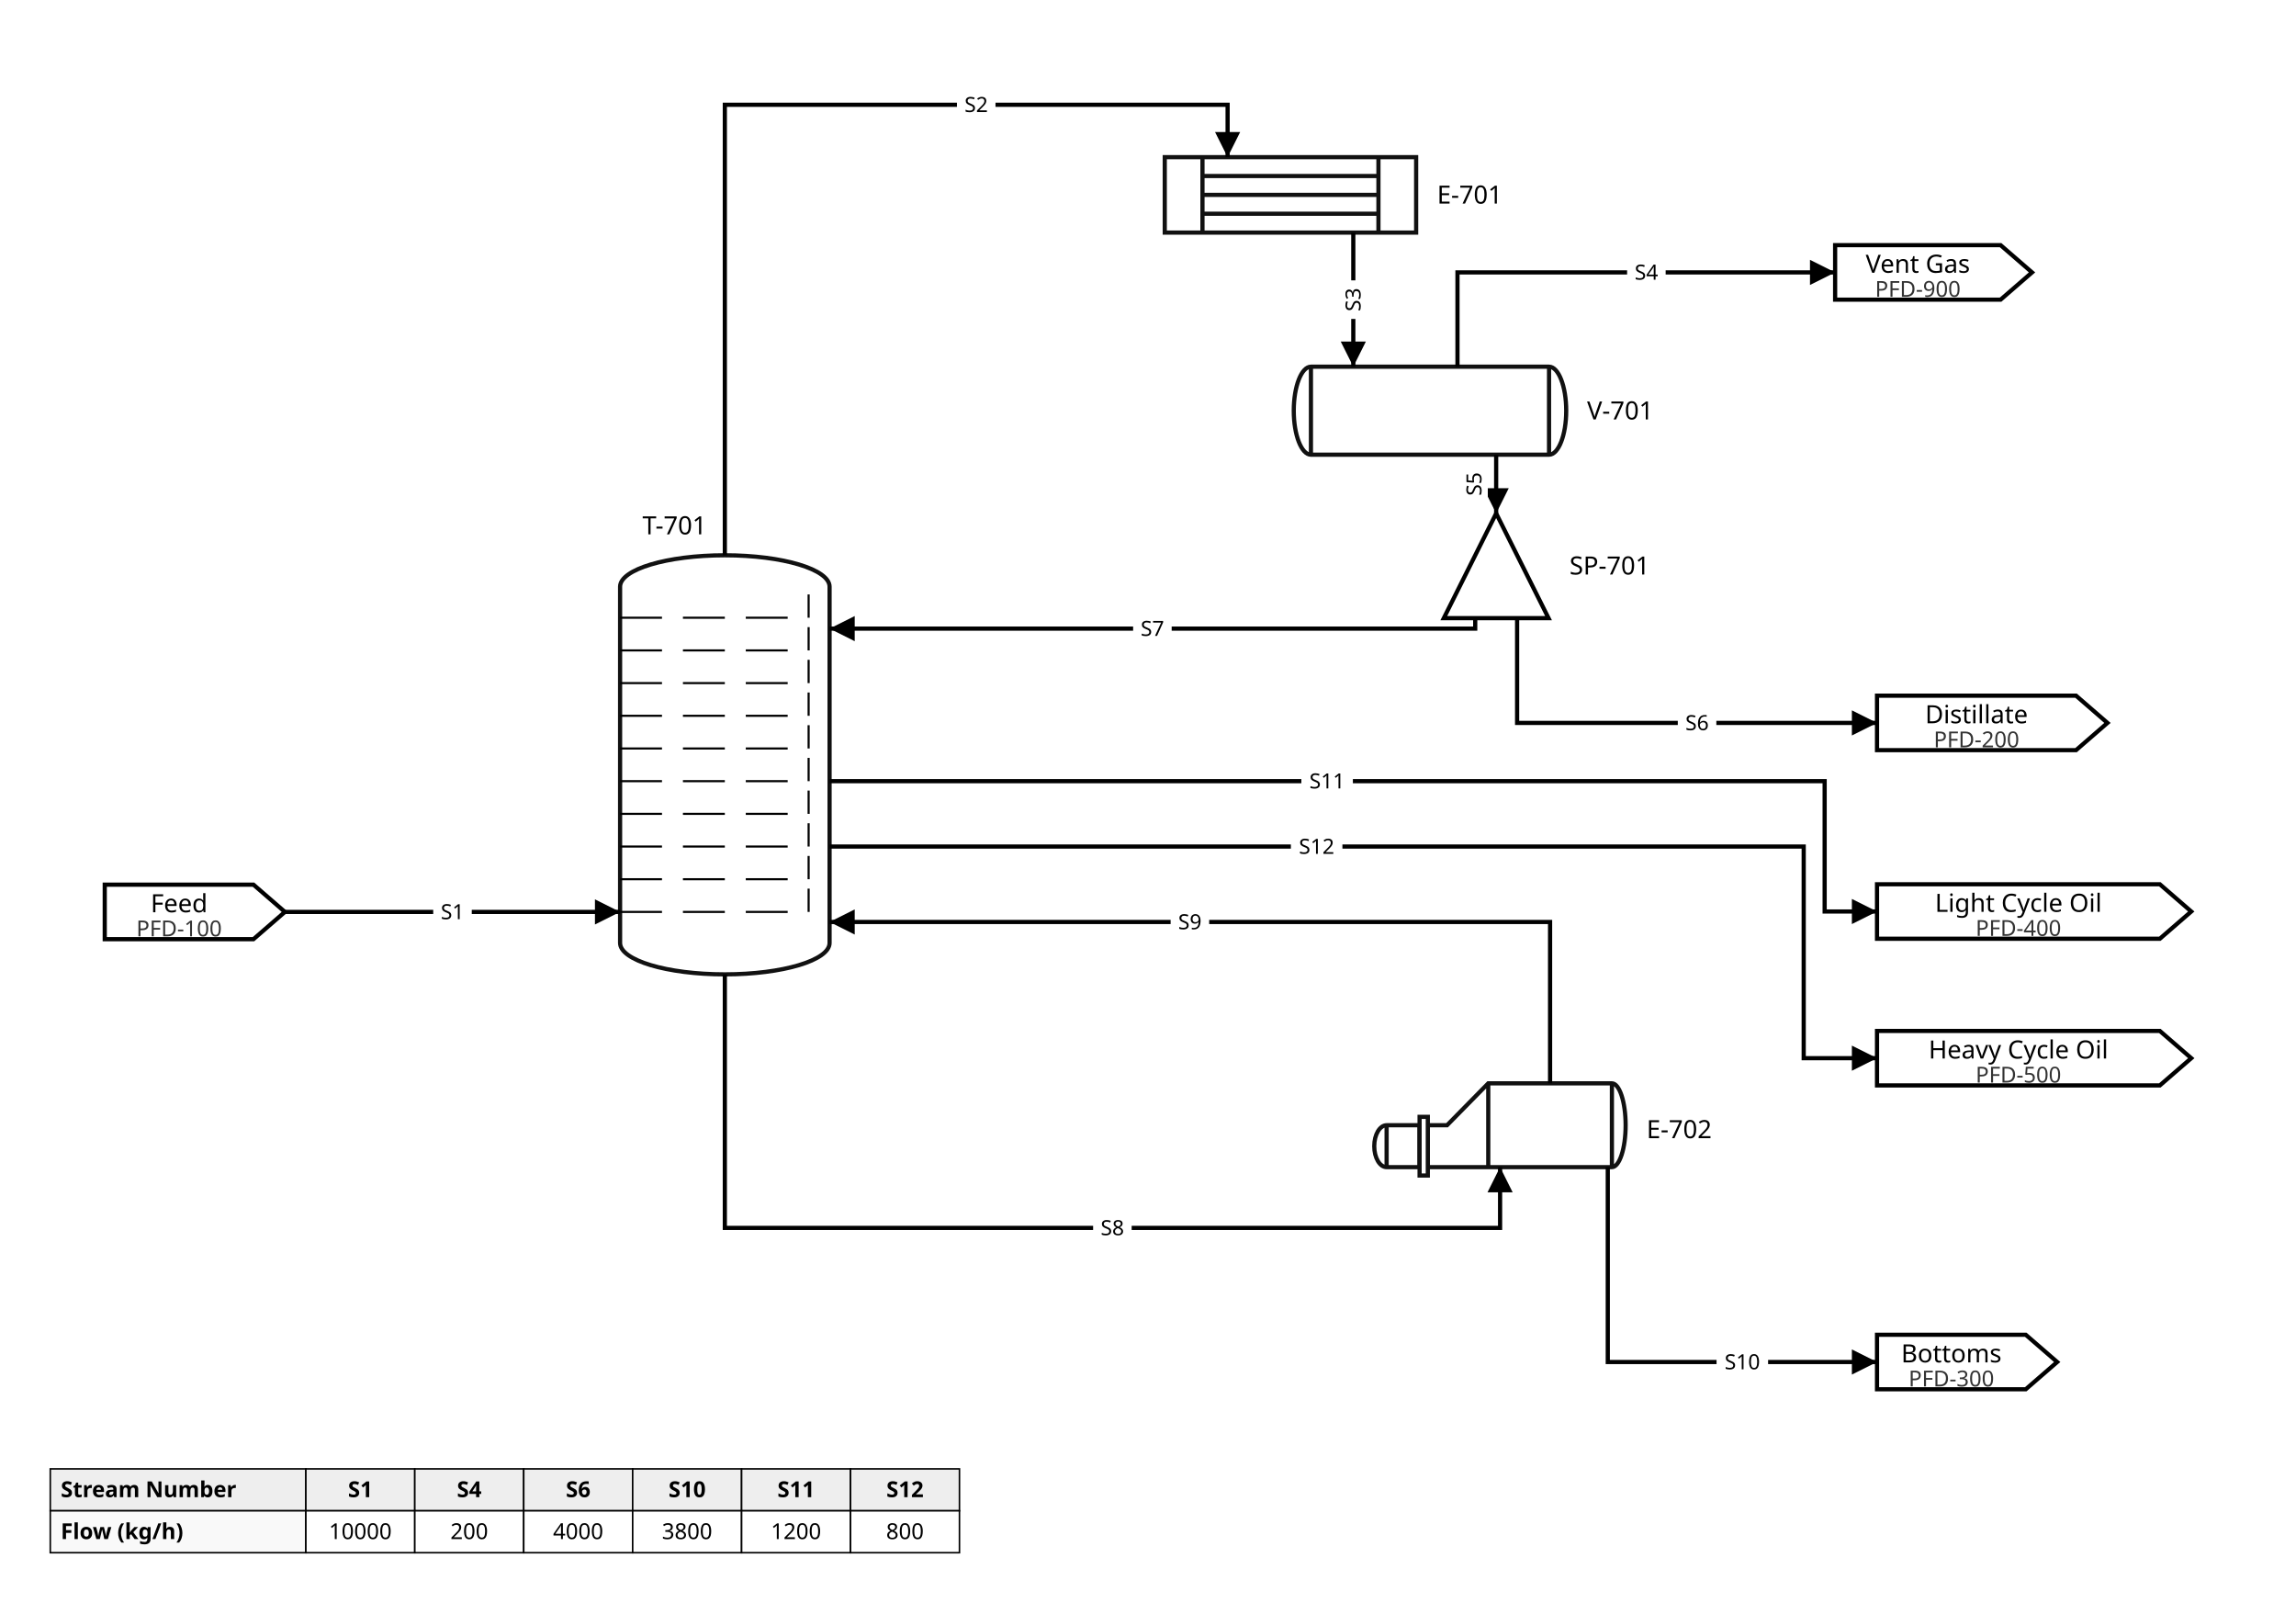
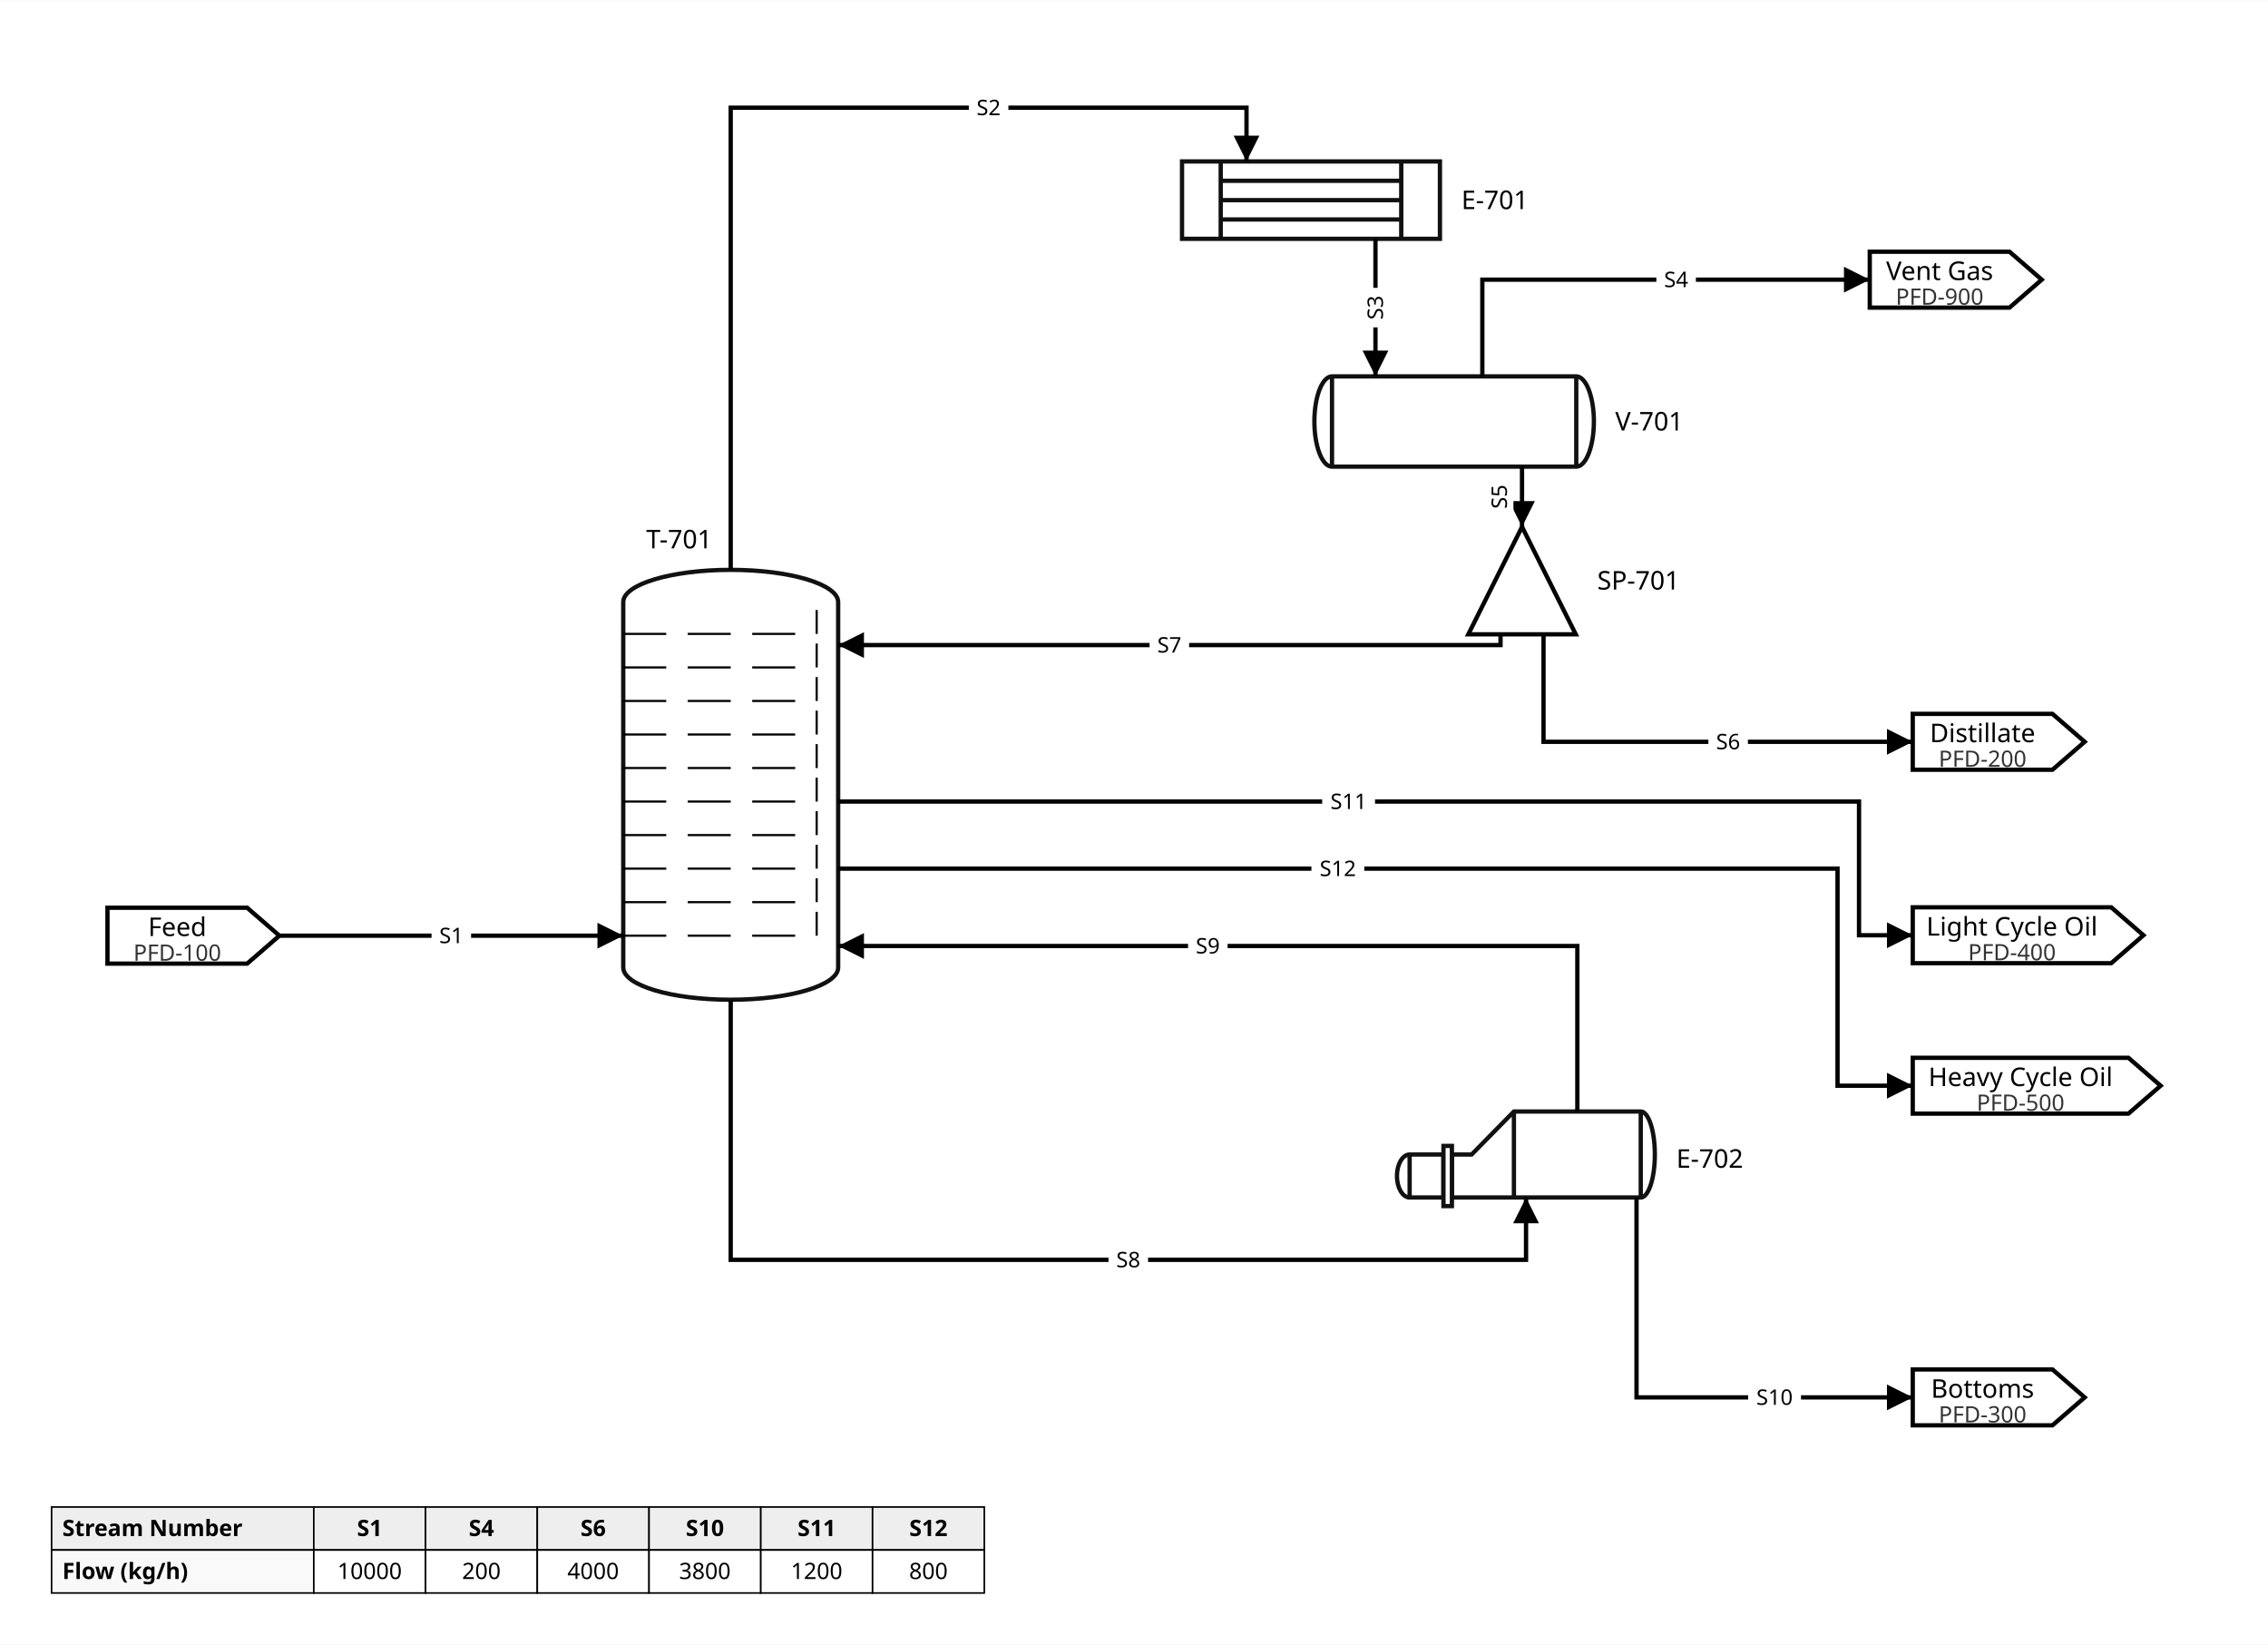
- <svg xmlns="http://www.w3.org/2000/svg" width="1096" height="765" viewBox="4.0 -5.0 1096.0 765.0">
-   <rect x="4.0" y="-5.0" width="1096.0" height="765.0" fill="white" />
+ <svg xmlns="http://www.w3.org/2000/svg" width="1055" height="765" viewBox="10.0 -5.0 1055.3 765.0">
+   <rect x="10.0" y="-5.0" width="1055.3" height="765.0" fill="white" />
  <g id="stream_table">
-     <rect x="28.0" y="696.0" width="122.0" height="20.0" fill="#eee" stroke="black" stroke-width="0.75" />
-     <text x="33.0" y="709.5" font-family="sans-serif" font-size="10.5" font-weight="bold" text-anchor="start">Stream Number</text>
-     <rect x="150.0" y="696.0" width="52.0" height="20.0" fill="#eee" stroke="black" stroke-width="0.75" />
-     <text x="176.0" y="709.5" font-family="sans-serif" font-size="10.5" font-weight="bold" text-anchor="middle">S1</text>
-     <rect x="202.0" y="696.0" width="52.0" height="20.0" fill="#eee" stroke="black" stroke-width="0.75" />
-     <text x="228.0" y="709.5" font-family="sans-serif" font-size="10.5" font-weight="bold" text-anchor="middle">S4</text>
-     <rect x="254.0" y="696.0" width="52.0" height="20.0" fill="#eee" stroke="black" stroke-width="0.75" />
-     <text x="280.0" y="709.5" font-family="sans-serif" font-size="10.5" font-weight="bold" text-anchor="middle">S6</text>
-     <rect x="306.0" y="696.0" width="52.0" height="20.0" fill="#eee" stroke="black" stroke-width="0.75" />
-     <text x="332.0" y="709.5" font-family="sans-serif" font-size="10.5" font-weight="bold" text-anchor="middle">S10</text>
-     <rect x="358.0" y="696.0" width="52.0" height="20.0" fill="#eee" stroke="black" stroke-width="0.75" />
-     <text x="384.0" y="709.5" font-family="sans-serif" font-size="10.5" font-weight="bold" text-anchor="middle">S11</text>
-     <rect x="410.0" y="696.0" width="52.0" height="20.0" fill="#eee" stroke="black" stroke-width="0.75" />
-     <text x="436.0" y="709.5" font-family="sans-serif" font-size="10.5" font-weight="bold" text-anchor="middle">S12</text>
-     <rect x="28.0" y="716.0" width="122.0" height="20.0" fill="#f9f9f9" stroke="black" stroke-width="0.75" />
-     <text x="33.0" y="729.5" font-family="sans-serif" font-size="10.5" font-weight="bold" text-anchor="start">Flow (kg/h)</text>
-     <rect x="150.0" y="716.0" width="52.0" height="20.0" fill="white" stroke="black" stroke-width="0.75" />
-     <text x="176.0" y="729.5" font-family="sans-serif" font-size="10.5" text-anchor="middle">10000</text>
-     <rect x="202.0" y="716.0" width="52.0" height="20.0" fill="white" stroke="black" stroke-width="0.75" />
-     <text x="228.0" y="729.5" font-family="sans-serif" font-size="10.5" text-anchor="middle">200</text>
-     <rect x="254.0" y="716.0" width="52.0" height="20.0" fill="white" stroke="black" stroke-width="0.75" />
-     <text x="280.0" y="729.5" font-family="sans-serif" font-size="10.5" text-anchor="middle">4000</text>
-     <rect x="306.0" y="716.0" width="52.0" height="20.0" fill="white" stroke="black" stroke-width="0.75" />
-     <text x="332.0" y="729.5" font-family="sans-serif" font-size="10.5" text-anchor="middle">3800</text>
-     <rect x="358.0" y="716.0" width="52.0" height="20.0" fill="white" stroke="black" stroke-width="0.75" />
-     <text x="384.0" y="729.5" font-family="sans-serif" font-size="10.5" text-anchor="middle">1200</text>
-     <rect x="410.0" y="716.0" width="52.0" height="20.0" fill="white" stroke="black" stroke-width="0.75" />
-     <text x="436.0" y="729.5" font-family="sans-serif" font-size="10.5" text-anchor="middle">800</text>
+     <rect x="34.0" y="696.0" width="122.0" height="20.0" fill="#eee" stroke="black" stroke-width="0.75" />
+     <text x="39.0" y="709.5" font-family="sans-serif" font-size="10.5" font-weight="bold" text-anchor="start">Stream Number</text>
+     <rect x="156.0" y="696.0" width="52.0" height="20.0" fill="#eee" stroke="black" stroke-width="0.75" />
+     <text x="182.0" y="709.5" font-family="sans-serif" font-size="10.5" font-weight="bold" text-anchor="middle">S1</text>
+     <rect x="208.0" y="696.0" width="52.0" height="20.0" fill="#eee" stroke="black" stroke-width="0.75" />
+     <text x="234.0" y="709.5" font-family="sans-serif" font-size="10.5" font-weight="bold" text-anchor="middle">S4</text>
+     <rect x="260.0" y="696.0" width="52.0" height="20.0" fill="#eee" stroke="black" stroke-width="0.75" />
+     <text x="286.0" y="709.5" font-family="sans-serif" font-size="10.5" font-weight="bold" text-anchor="middle">S6</text>
+     <rect x="312.0" y="696.0" width="52.0" height="20.0" fill="#eee" stroke="black" stroke-width="0.75" />
+     <text x="338.0" y="709.5" font-family="sans-serif" font-size="10.5" font-weight="bold" text-anchor="middle">S10</text>
+     <rect x="364.0" y="696.0" width="52.0" height="20.0" fill="#eee" stroke="black" stroke-width="0.75" />
+     <text x="390.0" y="709.5" font-family="sans-serif" font-size="10.5" font-weight="bold" text-anchor="middle">S11</text>
+     <rect x="416.0" y="696.0" width="52.0" height="20.0" fill="#eee" stroke="black" stroke-width="0.75" />
+     <text x="442.0" y="709.5" font-family="sans-serif" font-size="10.5" font-weight="bold" text-anchor="middle">S12</text>
+     <rect x="34.0" y="716.0" width="122.0" height="20.0" fill="#f9f9f9" stroke="black" stroke-width="0.75" />
+     <text x="39.0" y="729.5" font-family="sans-serif" font-size="10.5" font-weight="bold" text-anchor="start">Flow (kg/h)</text>
+     <rect x="156.0" y="716.0" width="52.0" height="20.0" fill="white" stroke="black" stroke-width="0.75" />
+     <text x="182.0" y="729.5" font-family="sans-serif" font-size="10.5" text-anchor="middle">10000</text>
+     <rect x="208.0" y="716.0" width="52.0" height="20.0" fill="white" stroke="black" stroke-width="0.75" />
+     <text x="234.0" y="729.5" font-family="sans-serif" font-size="10.5" text-anchor="middle">200</text>
+     <rect x="260.0" y="716.0" width="52.0" height="20.0" fill="white" stroke="black" stroke-width="0.75" />
+     <text x="286.0" y="729.5" font-family="sans-serif" font-size="10.5" text-anchor="middle">4000</text>
+     <rect x="312.0" y="716.0" width="52.0" height="20.0" fill="white" stroke="black" stroke-width="0.75" />
+     <text x="338.0" y="729.5" font-family="sans-serif" font-size="10.5" text-anchor="middle">3800</text>
+     <rect x="364.0" y="716.0" width="52.0" height="20.0" fill="white" stroke="black" stroke-width="0.75" />
+     <text x="390.0" y="729.5" font-family="sans-serif" font-size="10.5" text-anchor="middle">1200</text>
+     <rect x="416.0" y="716.0" width="52.0" height="20.0" fill="white" stroke="black" stroke-width="0.75" />
+     <text x="442.0" y="729.5" font-family="sans-serif" font-size="10.5" text-anchor="middle">800</text>
  </g>
  <defs>
    <marker id="arrow_black" viewBox="0 0 10 10" refX="10" refY="5" markerWidth="12" markerHeight="12" markerUnits="userSpaceOnUse" orient="auto-start-reverse">
      <path d="M 0 0 L 10 5 L 0 10 z" fill="black" />
    </marker>
    <symbol id="sym_column_c80fa54e4" viewBox="0 0 100.0 200.0" overflow="visible">
      <path d="M 0 15 A 50 15 0 0 1 50 0 A 50 15 0 0 1 100 15 L 100 185 A 50 15 0 0 1 50 200 A 50 15 0 0 1 0 185 Z" fill="white" stroke="#111" stroke-width="2" />
      <line x1="0" y1="29.8" x2="90" y2="29.8" fill="none" stroke="black" stroke-width="1" stroke-dasharray="20,10" />
      <line x1="90" y1="29.8" x2="90" y2="18.689" fill="none" stroke="black" stroke-width="1" />
      <line x1="0" y1="45.4" x2="90" y2="45.4" fill="none" stroke="black" stroke-width="1" stroke-dasharray="20,10" />
      <line x1="90" y1="45.4" x2="90" y2="34.289" fill="none" stroke="black" stroke-width="1" />
      <line x1="0" y1="61" x2="90" y2="61" fill="none" stroke="black" stroke-width="1" stroke-dasharray="20,10" />
      <line x1="90" y1="61" x2="90" y2="49.889" fill="none" stroke="black" stroke-width="1" />
      <line x1="0" y1="76.6" x2="90" y2="76.6" fill="none" stroke="black" stroke-width="1" stroke-dasharray="20,10" />
      <line x1="90" y1="76.6" x2="90" y2="65.489" fill="none" stroke="black" stroke-width="1" />
      <line x1="0" y1="92.2" x2="90" y2="92.2" fill="none" stroke="black" stroke-width="1" stroke-dasharray="20,10" />
      <line x1="90" y1="92.2" x2="90" y2="81.089" fill="none" stroke="black" stroke-width="1" />
      <line x1="0" y1="107.8" x2="90" y2="107.8" fill="none" stroke="black" stroke-width="1" stroke-dasharray="20,10" />
      <line x1="90" y1="107.8" x2="90" y2="96.689" fill="none" stroke="black" stroke-width="1" />
      <line x1="0" y1="123.4" x2="90" y2="123.4" fill="none" stroke="black" stroke-width="1" stroke-dasharray="20,10" />
      <line x1="90" y1="123.4" x2="90" y2="112.289" fill="none" stroke="black" stroke-width="1" />
      <line x1="0" y1="139" x2="90" y2="139" fill="none" stroke="black" stroke-width="1" stroke-dasharray="20,10" />
      <line x1="90" y1="139" x2="90" y2="127.889" fill="none" stroke="black" stroke-width="1" />
      <line x1="0" y1="154.6" x2="90" y2="154.6" fill="none" stroke="black" stroke-width="1" stroke-dasharray="20,10" />
      <line x1="90" y1="154.6" x2="90" y2="143.489" fill="none" stroke="black" stroke-width="1" />
      <line x1="0" y1="170.2" x2="90" y2="170.2" fill="none" stroke="black" stroke-width="1" stroke-dasharray="20,10" />
      <line x1="90" y1="170.2" x2="90" y2="159.089" fill="none" stroke="black" stroke-width="1" />
    </symbol>
    <symbol id="sym_hex_kettle_s120x44" viewBox="0 0 120 44" overflow="visible">
      <path d="M 5.902 20 L 21.639 20 L 21.639 40 L 5.902 40 A 10 5.902 90 0 1 0 30 A 10 5.902 90 0 1 5.902 20 M 25.574 20 L 34.754 20 L 54.426 0 L 113.443 0 A 20 6.557 90 0 1 120 20 A 20 6.557 90 0 1 113.443 40 L 25.574 40 Z M 5.902 20 L 5.902 40 M 54.426 0 L 54.426 40 M 113.443 0 L 113.443 40" fill="white" stroke="#111" stroke-width="2" />
      <rect x="21.639" y="16" width="3.934" height="28" fill="white" stroke="#111" stroke-width="2" />
    </symbol>
    <symbol id="sym_hex_straight_tubes_s120x36" viewBox="0 0 100.0 30.0" overflow="visible">
      <rect x="0.0" y="0.0" width="100.0" height="30.0" fill="white" stroke="#111" stroke-width="1.667" />
      <path d="M 15.0 0.0 L 15.0 30.0 M 85.0 0.0 L 85.0 30.0 M 85.0 7.5 L 15.0 7.5 M 85.0 15.0 L 15.0 15.0 M 85.0 22.5 L 15.0 22.5" fill="none" stroke="#111" stroke-width="1.667" />
    </symbol>
    <symbol id="sym_splitter" viewBox="0 0 50.0 50.0" overflow="visible">
      <polygon points="0,25 50,0 50,50" fill="none" stroke="black" stroke-width="2" />
    </symbol>
    <symbol id="sym_vessel_horizontal_s130x42" viewBox="0 0 130 42" overflow="visible">
      <path d="M 8.198 42 L 121.859 42 A 21 8.197 90 0 0 130.056 21 A 21 8.197 90 0 0 121.859 0 L 8.198 0 A 21 8.197 90 0 0 0.001 21 A 21 8.197 90 0 0 8.198 42 Z M 8.198 0 L 8.198 42 M 121.859 0 L 121.859 42" fill="white" stroke="#111" stroke-width="2" />
    </symbol>
  </defs>
  <g id="units">
-     <polygon points="54.0,417.2 125.0,417.2 140.0,430.2 125.0,443.2 54.0,443.2" fill="transparent" stroke="black" stroke-width="2" />
-     <text x="89.5" y="426.2" font-family="sans-serif" font-size="12" text-anchor="middle" dominant-baseline="middle">Feed</text>
-     <text x="89.5" y="438.2" font-family="sans-serif" font-size="10.5" text-anchor="middle" dominant-baseline="middle" fill="#333">PFD-100</text>
+     <polygon points="60.0,417.2 125.0,417.2 140.0,430.2 125.0,443.2 60.0,443.2" fill="transparent" stroke="black" stroke-width="2" />
+     <text x="92.5" y="426.2" font-family="sans-serif" font-size="12" text-anchor="middle" dominant-baseline="middle">Feed</text>
+     <text x="92.5" y="438.2" font-family="sans-serif" font-size="10.5" text-anchor="middle" dominant-baseline="middle" fill="#333">PFD-100</text>
    <use href="#sym_column_c80fa54e4" x="300" y="260" width="100.0" height="200.0" />
-     <polygon points="900.0,417.0 1035.0,417.0 1050.0,430.0 1035.0,443.0 900.0,443.0" fill="transparent" stroke="black" stroke-width="2" />
-     <text x="967.5" y="426.0" font-family="sans-serif" font-size="12" text-anchor="middle" dominant-baseline="middle">Light Cycle Oil</text>
-     <text x="967.5" y="438.0" font-family="sans-serif" font-size="10.5" text-anchor="middle" dominant-baseline="middle" fill="#333">PFD-400</text>
-     <polygon points="900.0,487.0 1035.0,487.0 1050.0,500.0 1035.0,513.0 900.0,513.0" fill="transparent" stroke="black" stroke-width="2" />
-     <text x="967.5" y="496.0" font-family="sans-serif" font-size="12" text-anchor="middle" dominant-baseline="middle">Heavy Cycle Oil</text>
-     <text x="967.5" y="508.0" font-family="sans-serif" font-size="10.5" text-anchor="middle" dominant-baseline="middle" fill="#333">PFD-500</text>
+     <polygon points="900.0,417.0 992.352,417.0 1007.352,430.0 992.352,443.0 900.0,443.0" fill="transparent" stroke="black" stroke-width="2" />
+     <text x="946.176" y="426.0" font-family="sans-serif" font-size="12" text-anchor="middle" dominant-baseline="middle">Light Cycle Oil</text>
+     <text x="946.176" y="438.0" font-family="sans-serif" font-size="10.5" text-anchor="middle" dominant-baseline="middle" fill="#333">PFD-400</text>
+     <polygon points="900.0,487.0 1000.344,487.0 1015.344,500.0 1000.344,513.0 900.0,513.0" fill="transparent" stroke="black" stroke-width="2" />
+     <text x="950.172" y="496.0" font-family="sans-serif" font-size="12" text-anchor="middle" dominant-baseline="middle">Heavy Cycle Oil</text>
+     <text x="950.172" y="508.0" font-family="sans-serif" font-size="10.5" text-anchor="middle" dominant-baseline="middle" fill="#333">PFD-500</text>
    <use href="#sym_hex_straight_tubes_s120x36" x="560" y="70" width="120" height="36" transform="translate(1240, 0) scale(-1, 1)" />
    <use href="#sym_vessel_horizontal_s130x42" x="621.58" y="170" width="130" height="42" />
-     <polygon points="880.0,112.0 959.0,112.0 974.0,125.0 959.0,138.0 880.0,138.0" fill="transparent" stroke="black" stroke-width="2" />
-     <text x="919.5" y="121.0" font-family="sans-serif" font-size="12" text-anchor="middle" dominant-baseline="middle">Vent Gas</text>
-     <text x="919.5" y="133.0" font-family="sans-serif" font-size="10.5" text-anchor="middle" dominant-baseline="middle" fill="#333">PFD-900</text>
+     <polygon points="880.0,112.0 945.028,112.0 960.028,125.0 945.028,138.0 880.0,138.0" fill="transparent" stroke="black" stroke-width="2" />
+     <text x="912.514" y="121.0" font-family="sans-serif" font-size="12" text-anchor="middle" dominant-baseline="middle">Vent Gas</text>
+     <text x="912.514" y="133.0" font-family="sans-serif" font-size="10.5" text-anchor="middle" dominant-baseline="middle" fill="#333">PFD-900</text>
    <use href="#sym_splitter" x="693.2" y="240" width="50.0" height="50.0" transform="rotate(90, 718.2, 265)" />
-     <polygon points="900.0,327.0 995.0,327.0 1010.0,340.0 995.0,353.0 900.0,353.0" fill="transparent" stroke="black" stroke-width="2" />
-     <text x="947.5" y="336.0" font-family="sans-serif" font-size="12" text-anchor="middle" dominant-baseline="middle">Distillate</text>
-     <text x="947.5" y="348.0" font-family="sans-serif" font-size="10.5" text-anchor="middle" dominant-baseline="middle" fill="#333">PFD-200</text>
+     <polygon points="900.0,327.0 965.0,327.0 980.0,340.0 965.0,353.0 900.0,353.0" fill="transparent" stroke="black" stroke-width="2" />
+     <text x="932.5" y="336.0" font-family="sans-serif" font-size="12" text-anchor="middle" dominant-baseline="middle">Distillate</text>
+     <text x="932.5" y="348.0" font-family="sans-serif" font-size="10.5" text-anchor="middle" dominant-baseline="middle" fill="#333">PFD-200</text>
    <use href="#sym_hex_kettle_s120x44" x="660" y="512" width="120" height="44" />
-     <polygon points="900.0,632.0 971.0,632.0 986.0,645.0 971.0,658.0 900.0,658.0" fill="transparent" stroke="black" stroke-width="2" />
-     <text x="935.5" y="641.0" font-family="sans-serif" font-size="12" text-anchor="middle" dominant-baseline="middle">Bottoms</text>
-     <text x="935.5" y="653.0" font-family="sans-serif" font-size="10.5" text-anchor="middle" dominant-baseline="middle" fill="#333">PFD-300</text>
+     <polygon points="900.0,632.0 965.0,632.0 980.0,645.0 965.0,658.0 900.0,658.0" fill="transparent" stroke="black" stroke-width="2" />
+     <text x="932.5" y="641.0" font-family="sans-serif" font-size="12" text-anchor="middle" dominant-baseline="middle">Bottoms</text>
+     <text x="932.5" y="653.0" font-family="sans-serif" font-size="10.5" text-anchor="middle" dominant-baseline="middle" fill="#333">PFD-300</text>
  </g>
  <g id="streams">
    <path d="M 140.0,430.2 L 300.0,430.2" fill="none" stroke="black" stroke-width="2" marker-end="url(#arrow_black)" />
    <path d="M 350.0,260.0 L 350.0,45.0 L 590.0,45.0 L 590.0,70.0" fill="none" stroke="black" stroke-width="2" marker-end="url(#arrow_black)" />
    <path d="M 650.0,106.0 L 650.0,170.0" fill="none" stroke="black" stroke-width="2" marker-end="url(#arrow_black)" />
    <path d="M 699.727,170.0 L 699.727,125.0 L 880.0,125.0" fill="none" stroke="black" stroke-width="2" marker-end="url(#arrow_black)" />
    <path d="M 718.197,212.0 L 718.197,240.0" fill="none" stroke="black" stroke-width="2" marker-end="url(#arrow_black)" />
    <path d="M 728.197,290.0 L 728.197,340.0 L 900.0,340.0" fill="none" stroke="black" stroke-width="2" marker-end="url(#arrow_black)" />
    <path d="M 708.197,290.0 L 708.197,295.0 L 400.0,295.0" fill="none" stroke="black" stroke-width="2" marker-end="url(#arrow_black)" />
    <path d="M 350.0,460.0 L 350.0,581.0 L 720.066,581.0 L 720.066,552.0" fill="none" stroke="black" stroke-width="2" marker-end="url(#arrow_black)" />
    <path d="M 743.934,512.0 L 743.934,435.0 L 400.0,435.0" fill="none" stroke="black" stroke-width="2" marker-end="url(#arrow_black)" />
    <path d="M 771.475,552.0 L 771.475,645.0 L 900.0,645.0" fill="none" stroke="black" stroke-width="2" marker-end="url(#arrow_black)" />
    <path d="M 400.0,367.8 L 875.0,367.8 L 875.0,430.0 L 900.0,430.0" fill="none" stroke="black" stroke-width="2" marker-end="url(#arrow_black)" />
    <path d="M 400.0,399.0 L 865.0,399.0 L 865.0,500.0 L 900.0,500.0" fill="none" stroke="black" stroke-width="2" marker-end="url(#arrow_black)" />
    <rect x="210.8" y="423.7" width="18.4" height="13.0" fill="white" />
    <text x="220.0" y="430.2" font-family="sans-serif" font-size="10" text-anchor="middle" dominant-baseline="middle" fill="black">S1</text>
    <rect x="460.8" y="38.5" width="18.4" height="13.0" fill="white" />
    <text x="470.0" y="45.0" font-family="sans-serif" font-size="10" text-anchor="middle" dominant-baseline="middle" fill="black">S2</text>
    <rect x="643.5" y="128.8" width="13.0" height="18.4" fill="white" />
    <text x="650.0" y="138.0" font-family="sans-serif" font-size="10" text-anchor="middle" dominant-baseline="middle" fill="black" transform="rotate(-90, 650.0, 138.0)">S3</text>
    <rect x="780.7" y="118.5" width="18.4" height="13.0" fill="white" />
    <text x="789.9" y="125.0" font-family="sans-serif" font-size="10" text-anchor="middle" dominant-baseline="middle" fill="black">S4</text>
    <rect x="701.2" y="216.8" width="13.0" height="18.4" fill="white" />
    <text x="707.7" y="226.0" font-family="sans-serif" font-size="10" text-anchor="middle" dominant-baseline="middle" fill="black" transform="rotate(-90, 707.7, 226.0)">S5</text>
    <rect x="804.9" y="333.5" width="18.4" height="13.0" fill="white" />
    <text x="814.1" y="340.0" font-family="sans-serif" font-size="10" text-anchor="middle" dominant-baseline="middle" fill="black">S6</text>
    <rect x="544.9" y="288.5" width="18.4" height="13.0" fill="white" />
    <text x="554.1" y="295.0" font-family="sans-serif" font-size="10" text-anchor="middle" dominant-baseline="middle" fill="black">S7</text>
    <rect x="525.8" y="574.5" width="18.4" height="13.0" fill="white" />
    <text x="535.0" y="581.0" font-family="sans-serif" font-size="10" text-anchor="middle" dominant-baseline="middle" fill="black">S8</text>
    <rect x="562.8" y="428.5" width="18.4" height="13.0" fill="white" />
    <text x="572.0" y="435.0" font-family="sans-serif" font-size="10" text-anchor="middle" dominant-baseline="middle" fill="black">S9</text>
    <rect x="823.4" y="638.5" width="24.6" height="13.0" fill="white" />
    <text x="835.7" y="645.0" font-family="sans-serif" font-size="10" text-anchor="middle" dominant-baseline="middle" fill="black">S10</text>
    <rect x="625.2" y="361.3" width="24.6" height="13.0" fill="white" />
    <text x="637.5" y="367.8" font-family="sans-serif" font-size="10" text-anchor="middle" dominant-baseline="middle" fill="black">S11</text>
    <rect x="620.2" y="392.5" width="24.6" height="13.0" fill="white" />
    <text x="632.5" y="399.0" font-family="sans-serif" font-size="10" text-anchor="middle" dominant-baseline="middle" fill="black">S12</text>
  </g>
  <g id="unit_labels">
-     <rect x="305.5" y="238.0" width="41.0" height="15.0" fill="white" />
+     <rect x="306.3" y="238.0" width="39.3" height="15.0" fill="white" />
    <text x="326.0" y="250" font-family="sans-serif" font-size="12" text-anchor="middle" dominant-baseline="baseline">T-701</text>
-     <rect x="690.0" y="80.5" width="41.0" height="15.0" fill="white" />
+     <rect x="690.0" y="80.5" width="40.0" height="15.0" fill="white" />
    <text x="690" y="88.0" font-family="sans-serif" font-size="12" text-anchor="start" dominant-baseline="middle">E-701</text>
-     <rect x="761.6" y="183.5" width="41.0" height="15.0" fill="white" />
+     <rect x="761.6" y="183.5" width="40.0" height="15.0" fill="white" />
    <text x="761.585" y="191.0" font-family="sans-serif" font-size="12" text-anchor="start" dominant-baseline="middle">V-701</text>
-     <rect x="753.2" y="257.5" width="47.6" height="15.0" fill="white" />
+     <rect x="753.2" y="257.5" width="48.0" height="15.0" fill="white" />
    <text x="753.197" y="265.0" font-family="sans-serif" font-size="12" text-anchor="start" dominant-baseline="middle">SP-701</text>
-     <rect x="790.0" y="526.5" width="41.0" height="15.0" fill="white" />
+     <rect x="790.0" y="526.5" width="40.0" height="15.0" fill="white" />
    <text x="790" y="534.0" font-family="sans-serif" font-size="12" text-anchor="start" dominant-baseline="middle">E-702</text>
  </g>
</svg>
